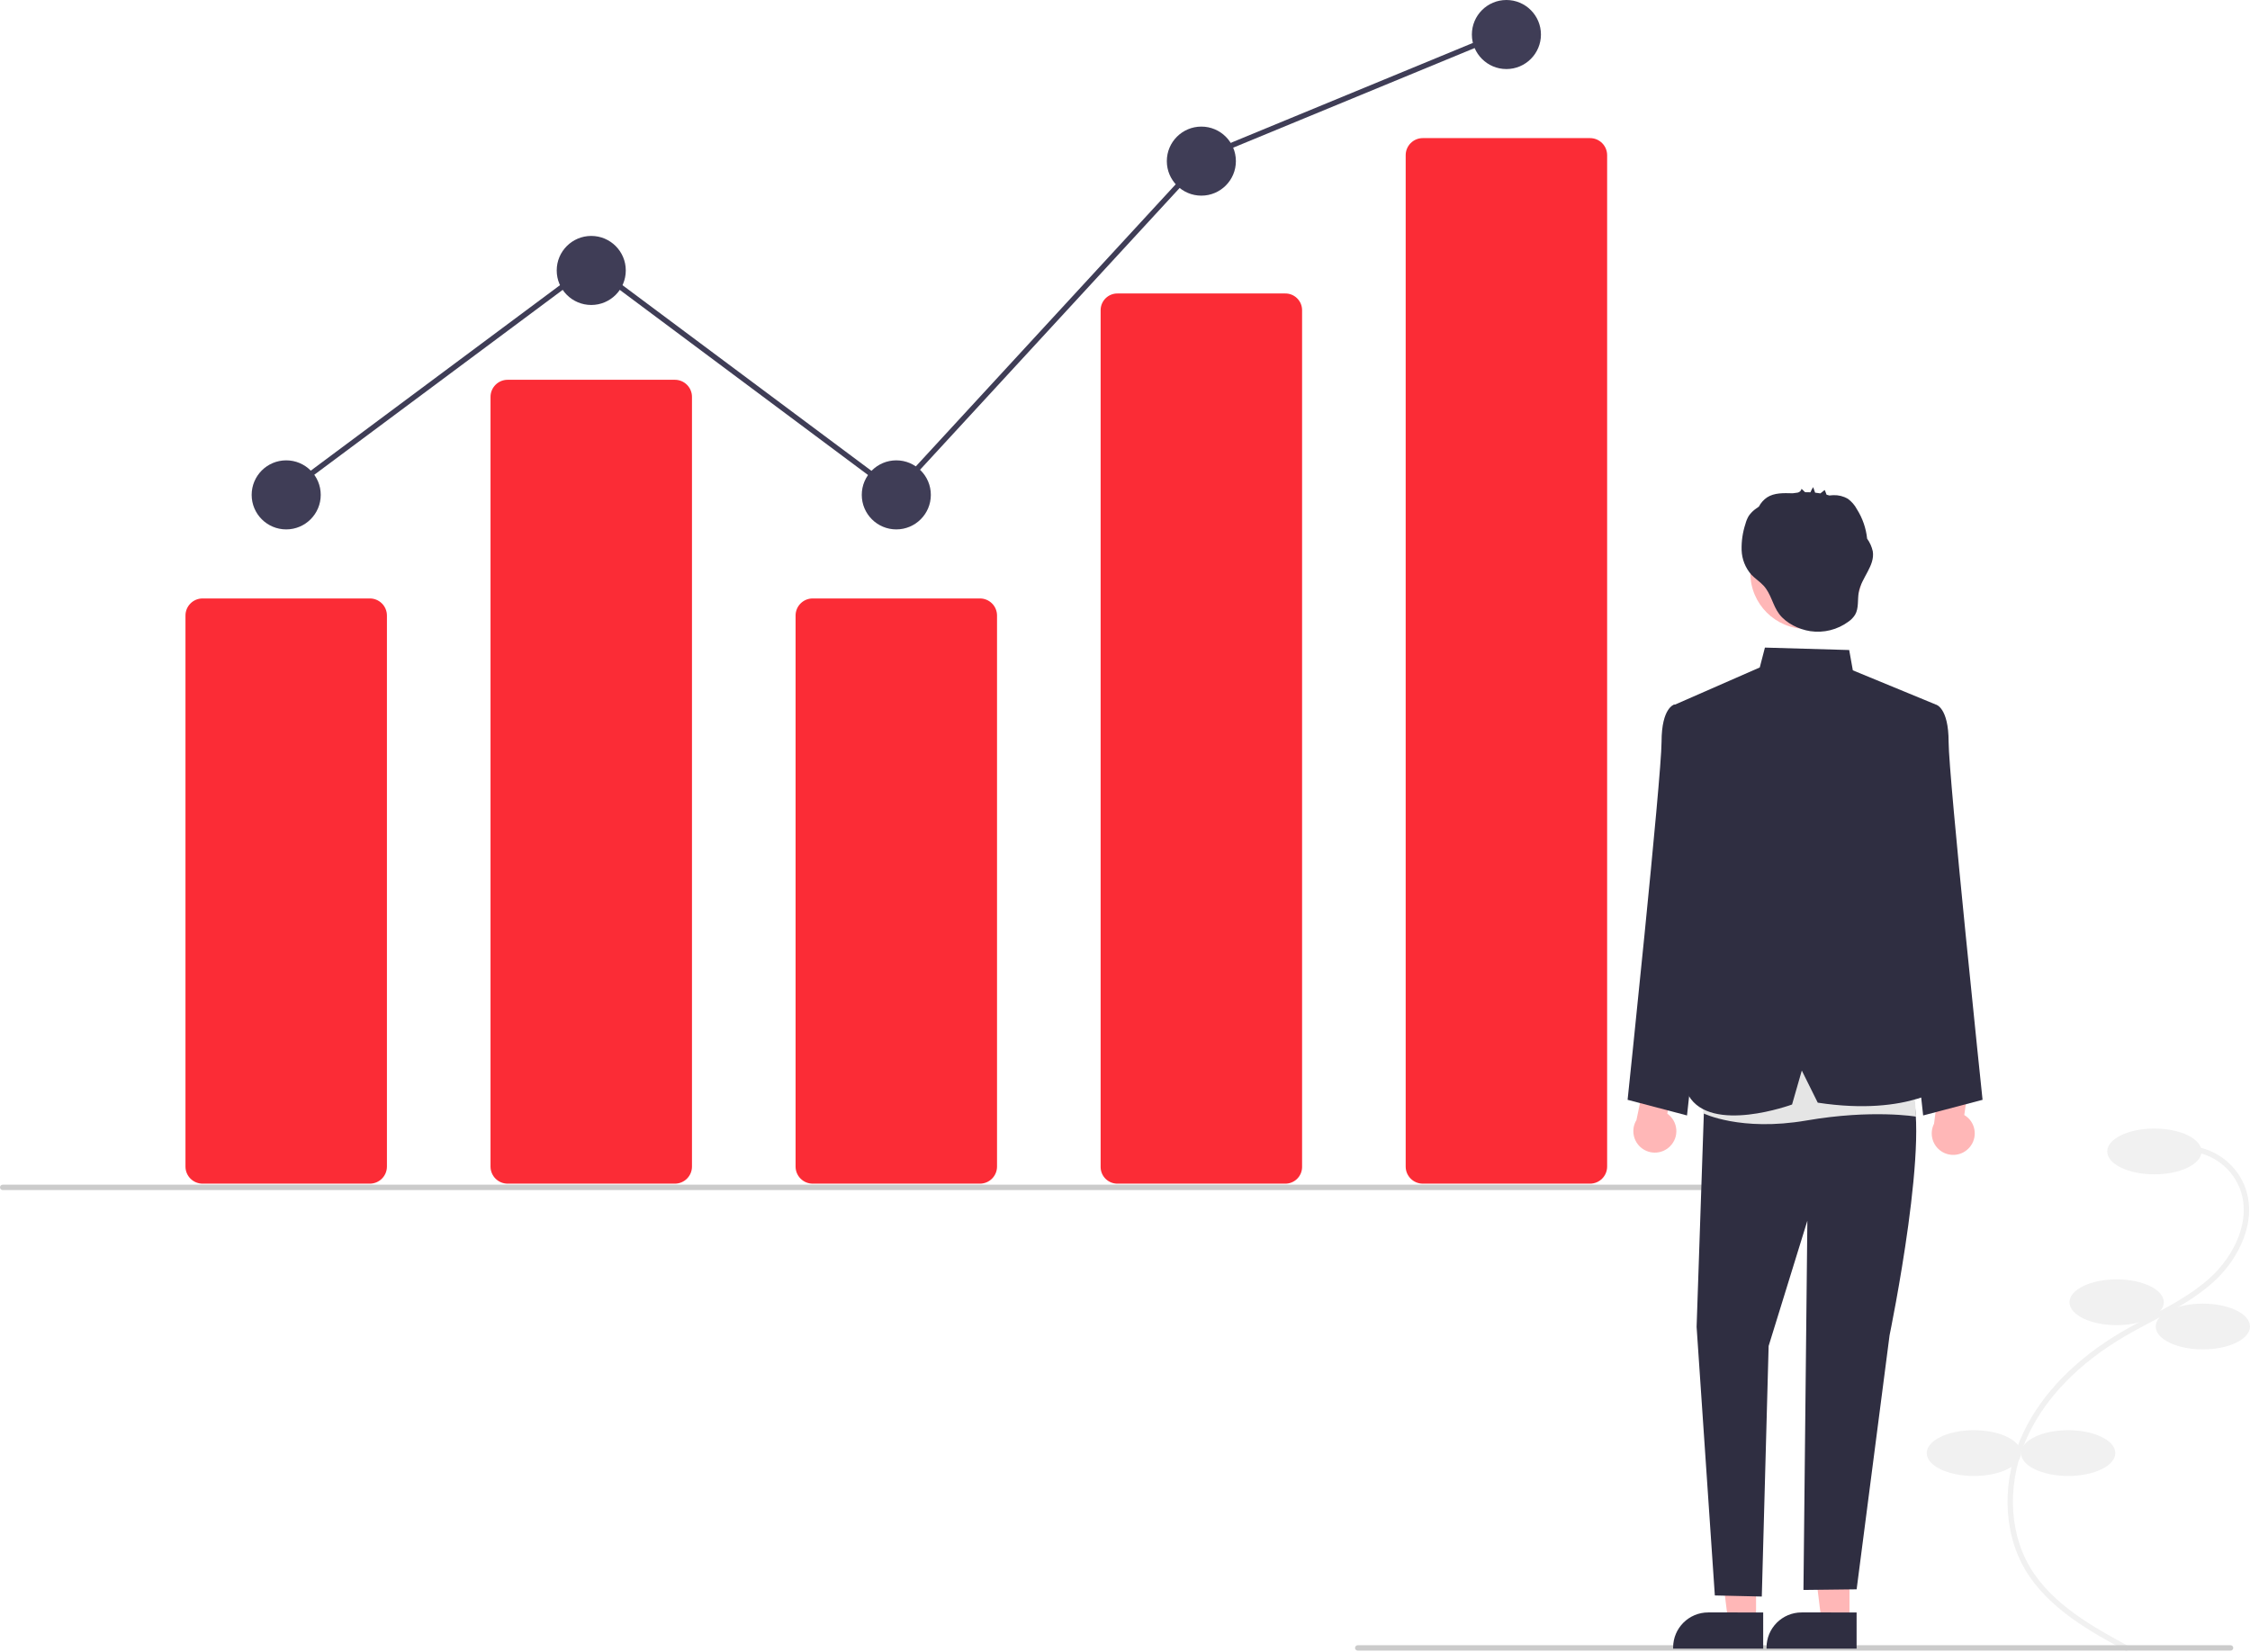
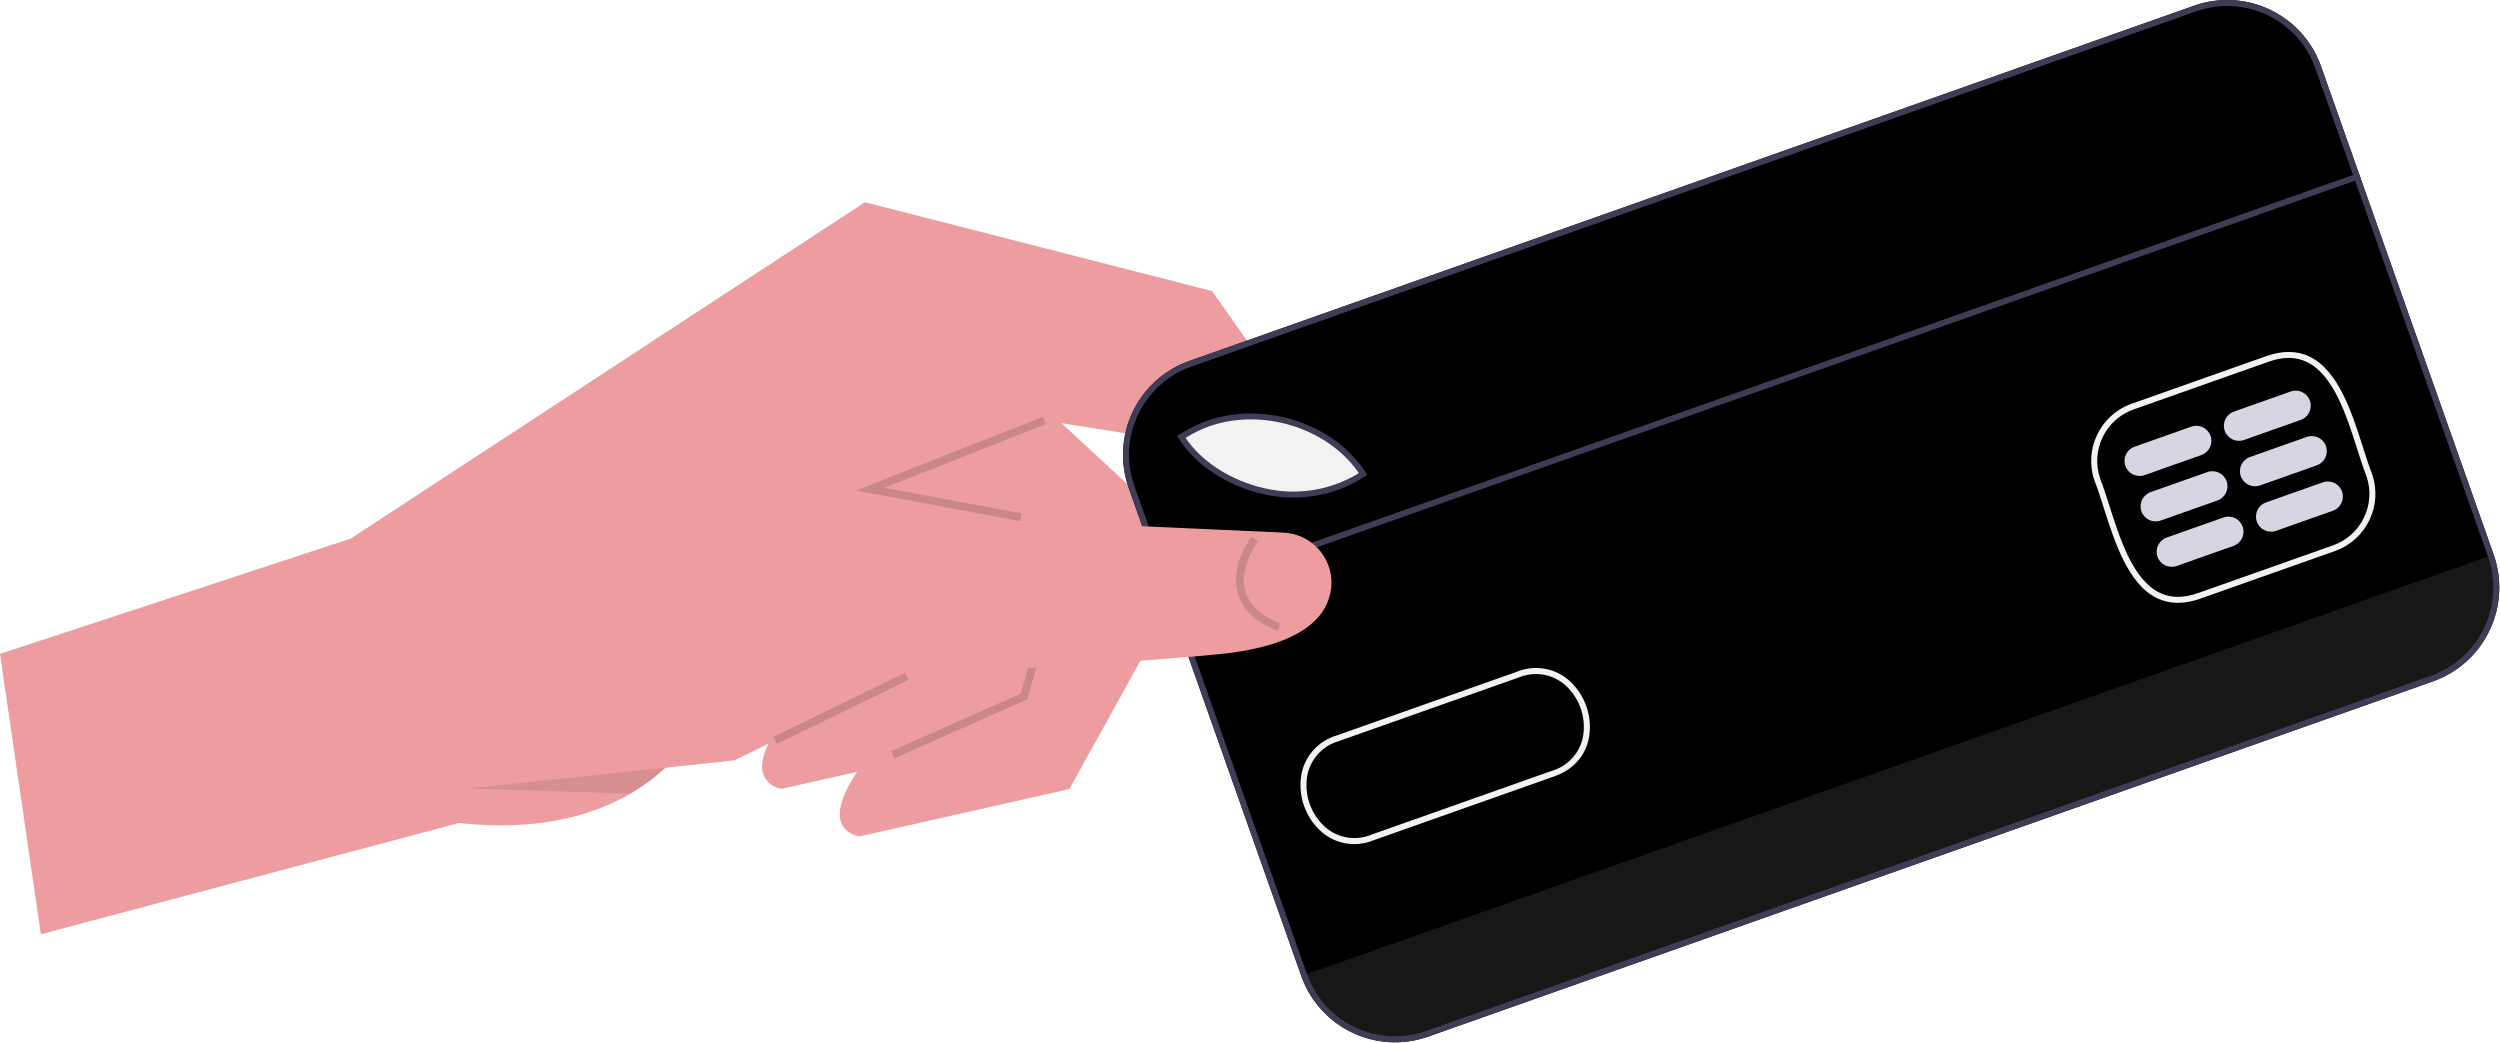
- <svg xmlns="http://www.w3.org/2000/svg" width="835.213" height="613.098" viewBox="0 0 835.213 613.098" role="img" artist="Katerina Limpitsouni" source="https://undraw.co/">
-   <path d="M970.8,754.84l.951-1.759c-12.753-6.897-28.626-15.481-36.916-29.567-8.172-13.886-8.356-32.743-.479-49.211,6.704-14.016,19.018-26.572,35.611-36.313,3.273-1.921,6.709-3.742,10.031-5.503,8.031-4.256,16.336-8.658,23.184-14.903,9.432-8.601,16.568-23.035,11.249-35.891a23.856,23.856,0,0,0-20.677-14.467l-.113,1.997a21.861,21.861,0,0,1,18.948,13.248c4.943,11.947-1.839,25.505-10.754,33.636-6.661,6.074-14.852,10.415-22.773,14.613-3.342,1.771-6.797,3.603-10.108,5.546-16.938,9.943-29.526,22.798-36.403,37.174-8.16,17.061-7.946,36.637.559,51.089C941.685,739.095,957.828,747.826,970.8,754.84Z" transform="translate(-181.3664 -141.7423)" fill="#f1f1f1" />
-   <ellipse cx="799.713" cy="427.525" rx="17.5" ry="8.5" fill="#f1f1f1" />
-   <ellipse cx="785.713" cy="483.525" rx="17.5" ry="8.5" fill="#f1f1f1" />
-   <ellipse cx="817.713" cy="492.525" rx="17.5" ry="8.5" fill="#f1f1f1" />
-   <ellipse cx="767.713" cy="539.525" rx="17.5" ry="8.5" fill="#f1f1f1" />
-   <ellipse cx="732.713" cy="539.525" rx="17.5" ry="8.5" fill="#f1f1f1" />
-   <path d="M318.653,581.226H256.558a6.349,6.349,0,0,1-6.342-6.342V370.286a6.349,6.349,0,0,1,6.342-6.342h62.095a6.349,6.349,0,0,1,6.342,6.342V574.884A6.349,6.349,0,0,1,318.653,581.226Z" transform="translate(-181.3664 -141.7423)" fill="#fb2c36" />
-   <path d="M431.89,581.226H369.795a6.349,6.349,0,0,1-6.342-6.342V289.097a6.349,6.349,0,0,1,6.342-6.342h62.095a6.349,6.349,0,0,1,6.342,6.342V574.884A6.349,6.349,0,0,1,431.89,581.226Z" transform="translate(-181.3664 -141.7423)" fill="#fb2c36" />
-   <path d="M545.128,581.226H483.033a6.349,6.349,0,0,1-6.342-6.342V370.286a6.349,6.349,0,0,1,6.342-6.342h62.095a6.349,6.349,0,0,1,6.342,6.342V574.884A6.349,6.349,0,0,1,545.128,581.226Z" transform="translate(-181.3664 -141.7423)" fill="#fb2c36" />
-   <path d="M658.365,581.226H596.27a6.211,6.211,0,0,1-6.342-6.055V256.761a6.211,6.211,0,0,1,6.342-6.055h62.095a6.211,6.211,0,0,1,6.342,6.055V575.171A6.211,6.211,0,0,1,658.365,581.226Z" transform="translate(-181.3664 -141.7423)" fill="#fb2c36" />
-   <path d="M771.603,581.226H709.508a6.349,6.349,0,0,1-6.342-6.342V199.362a6.349,6.349,0,0,1,6.342-6.342h62.095a6.349,6.349,0,0,1,6.342,6.342V574.884A6.349,6.349,0,0,1,771.603,581.226Z" transform="translate(-181.3664 -141.7423)" fill="#fb2c36" />
-   <circle cx="106.239" cy="183.744" r="12.819" fill="#3f3d56" />
-   <circle cx="219.476" cy="100.418" r="12.819" fill="#3f3d56" />
-   <circle cx="332.714" cy="183.744" r="12.819" fill="#3f3d56" />
-   <circle cx="445.951" cy="59.824" r="12.819" fill="#3f3d56" />
-   <circle cx="559.189" cy="12.819" r="12.819" fill="#3f3d56" />
-   <path d="M844.366,583.607h-662a1,1,0,1,1,0-2h662a1,1,0,0,1,0,2Z" transform="translate(-181.3664 -141.7423)" fill="#cbcbcb" />
-   <path d="M1009.366,754.607h-324a1,1,0,0,1,0-2h324a1,1,0,0,1,0,2Z" transform="translate(-181.3664 -141.7423)" fill="#cbcbcb" />
-   <path d="M801.302,567.353a7.93,7.93,0,0,0-1.034-12.116l3.932-17.69-10.167-5.011-5.201,25.059a7.973,7.973,0,0,0,12.471,9.757Z" transform="translate(-181.3664 -141.7423)" fill="#ffb7b7" />
-   <path d="M912.485,567.741a7.93,7.93,0,0,0-1.969-11.999l2.551-17.941-10.524-4.21-3.247,25.386a7.973,7.973,0,0,0,13.189,8.763Z" transform="translate(-181.3664 -141.7423)" fill="#ffb7b7" />
-   <polygon points="651.862 602.078 641.494 602.077 636.562 562.087 651.864 562.088 651.862 602.078" fill="#ffb7b7" />
-   <path d="M835.873,753.87l-33.43-.001v-.423a13.013,13.013,0,0,1,13.012-13.012h.001l20.418.001Z" transform="translate(-181.3664 -141.7423)" fill="#2f2e41" />
-   <polygon points="686.535 602.078 676.167 602.077 671.235 562.087 686.537 562.088 686.535 602.078" fill="#ffb7b7" />
-   <path d="M870.546,753.87l-33.43-.001v-.423a13.013,13.013,0,0,1,13.012-13.012h.001l20.418.001Z" transform="translate(-181.3664 -141.7423)" fill="#2f2e41" />
-   <path d="M888.777,407.372l11.18-4.034s4.745,1.008,4.745,13.876,12.602,132.882,12.602,132.882l-22.054,5.807L882.784,442.04Z" transform="translate(-181.3664 -141.7423)" fill="#2f2e41" />
-   <path d="M814.07,407.372l-11.18-4.034s-4.745,1.008-4.745,13.876-12.602,132.882-12.602,132.882l22.054,5.807L820.063,442.04Z" transform="translate(-181.3664 -141.7423)" fill="#2f2e41" />
-   <path d="M814.214,544.249,811.158,634.401l6.766,99.724,17.432.403,2.537-93.025,14.377-46.512-1.45,137.092,19.739-.236,12.226-94.318s16.145-78.057,7.192-93.279l-41.232-13.711Z" transform="translate(-181.3664 -141.7423)" fill="#2f2e41" />
-   <path d="M814.55,533.386l-.995,21.687s13.911,6.923,38.364,2.706,40.706-1.437,40.706-1.437l-1.877-27.646Z" transform="translate(-181.3664 -141.7423)" fill="#e5e5e5" />
-   <path d="M802.446,403.658l32.154-14.09,1.918-7.38,31.28.906,1.352,7.539,30.808,12.704L886.383,450.535l1.392,33.202,16.926,60.512s-14.277,12.125-48.577,6.908L850.206,539.232l-3.62,12.612s-30.077,11.064-38.413-3.339L814.214,444.459Z" transform="translate(-181.3664 -141.7423)" fill="#2f2e41" />
-   <circle cx="670.507" cy="212.744" r="20.771" fill="#ffb7b7" />
-   <path d="M876.553,346.437a12.65,12.65,0,0,0-2.099-4.69,25.34,25.34,0,0,0-3.783-10.913,11.45,11.45,0,0,0-3.389-3.912,10.004,10.004,0,0,0-5.332-1.329c-.339-.006-.947.097-1.496.122-.351-.109-.705-.206-1.06-.297-.207-.461-.618-1.804-.732-1.713l-1.547,1.229c-.654-.114-1.312-.202-1.972-.272q-.36-1.028-.721-2.056a14.089,14.089,0,0,0-1.022,1.921q-.985-.048-1.972-.034l-1.315-1.263a1.855,1.855,0,0,1-1.451,1.421c-.605.062-1.208.143-1.808.24-.049-0-.098,0-.146-.001-3.239-.081-6.723-.226-9.431,1.552a9.293,9.293,0,0,0-3.002,3.408c-.332.225-.664.449-.986.688a10.78,10.78,0,0,0-2.778,2.754,11.677,11.677,0,0,0-1.229,2.978,28.551,28.551,0,0,0-1.415,9.754,14.476,14.476,0,0,0,3.558,9.034c1.389,1.492,3.155,2.594,4.545,4.085,2.864,3.069,3.401,7.35,5.85,10.597,2.591,3.435,7.319,5.695,11.472,6.343a19.163,19.163,0,0,0,14.275-3.56,8.832,8.832,0,0,0,2.431-2.548c1.441-2.493.83-5.627,1.366-8.456C872.367,356.214,877.428,351.763,876.553,346.437Z" transform="translate(-181.3664 -141.7423)" fill="#2f2e41" />
-   <polygon points="105.555 184.546 104.361 182.942 219.477 97.239 332.348 181.429 446.764 57.205 446.969 57.121 558.009 11.292 558.772 13.141 447.936 58.885 332.597 184.11 219.476 99.733 105.555 184.546" fill="#3f3d56" />
+ <svg xmlns="http://www.w3.org/2000/svg" width="800.934" height="333.927" viewBox="0 0 800.934 333.927" role="img" artist="Katerina Limpitsouni" source="https://undraw.co/">
+   <g transform="translate(-580 -279.587)">
+     <path d="M560.571,562.886l-67.25,15.17s-13.713-1.561-.709-20.707c1.168-1.724,2.554-3.579,4.183-5.594l34.853-17.1-.324-2.3-7.42-52.332-2.869-20.255,21.875-20.336,4.176-3.885L602.6,486.895l-.4.731L579,529.573Z" transform="translate(362.041 -30.509)" fill="#ed9da0" />
+     <path d="M540.812,550.759l-67.25,15.17a7.184,7.184,0,0,1-6.181-8.8,20.14,20.14,0,0,1,1.818-5.63,60.432,60.432,0,0,1,7.837-11.874l34.853-17.1-4.274-30.139-2.128-15.031-1.378-9.718-2.833-20,26.051-24.221L555.7,449.653l27.144,25.115-3.664,6.612-4.368,7.9-20.961,37.91-4.271,7.722Z" transform="translate(356.934 -33.633)" fill="#ed9da0" />
+     <path d="M707.738,549.467s-25.2-1.677-34.623-18.725a30.67,30.67,0,0,1-3.29-18.4l-10.27-20.3-14.617-28.928-37.288-5.888-1.945,1.726-27.038,24.021-8.272,7.35-12.774,11.36-61.946,55.038a46.161,46.161,0,0,1-9.382,11.725A63.143,63.143,0,0,1,475,576.8c-11.82,6.859-29.489,12.191-54.9,9.391L286.164,621.837l-13.09-89.827,112.34-36.936L550.168,387.306l111.218,28.462L712.96,489Z" transform="translate(306.926 -42.936)" fill="#ed9da0" />
+     <g transform="translate(939.775 279.587)">
+       <path d="M747.515,607.591,425.55,721.423a31.871,31.871,0,0,1-40.621-19.4L329.616,545.587a31.871,31.871,0,0,1,19.4-40.621L670.984,391.132a31.871,31.871,0,0,1,40.621,19.4l55.309,156.434a31.871,31.871,0,0,1-19.4,40.621Z" transform="translate(-327.798 -389.314)" fill="#000000" />
+       <path d="M753.576,526.253l.293.828a30.4,30.4,0,0,1-18.535,38.794l-323.576,114.4a30.4,30.4,0,0,1-38.791-18.526l-.293-.828Z" transform="translate(-314.457 -348.601)" fill="#f2f2f2" opacity="0.096" />
+       <path d="M401.012,510.687c-21.342,14.043-48.694,3.475-58.259-11.92l1.526-.867C362.447,486.577,389.428,492.887,401.012,510.687Z" transform="translate(-323.351 -358.718)" fill="#f2f2f2" />
+       <path d="M601.814,555.285c-5.224,1.847-9.926,1.761-13.981-.252-9.163-4.553-13.457-18.051-16.916-28.9-1.006-3.155-1.954-6.136-2.921-8.572l-.014-.038a19.425,19.425,0,0,1,11.771-24.663l43.306-15.311c5.217-1.845,9.915-1.761,13.96.252,9.161,4.546,13.463,18.041,16.921,28.883,1.006,3.162,1.961,6.149,2.93,8.588a19.437,19.437,0,0,1-11.766,24.7Zm-32.02-38.414c.988,2.5,1.945,5.5,2.959,8.678,3.344,10.5,7.507,23.567,15.937,27.756,3.618,1.8,7.7,1.85,12.479.161l43.294-15.307a17.5,17.5,0,0,0,10.606-22.211c-.981-2.465-1.943-5.482-2.962-8.677-3.347-10.495-7.513-23.558-15.94-27.741-3.614-1.795-7.693-1.846-12.464-.16l-43.3,15.31a17.491,17.491,0,0,0-10.6,22.189Z" transform="translate(-256.715 -363.474)" fill="#f2f2f2" />
+       <path d="M392.511,515.985a43.043,43.043,0,0,1-23.661,1.3c-11.47-2.515-21.883-9.366-27.165-17.87l-.529-.853,2.381-1.353c18.442-11.487,46.1-5.259,58.033,13.079l.523.8-.8.528A40.5,40.5,0,0,1,392.511,515.985Zm-48.64-16.745c5.173,7.687,14.8,13.834,25.393,16.16a40.217,40.217,0,0,0,30.148-4.866c-11.676-16.89-37.545-22.493-54.87-11.678Z" transform="translate(-323.827 -358.957)" fill="#3f3d56" />
+       <path d="M394.762,609.576a16.012,16.012,0,0,1-16.282-2.7,20.029,20.029,0,0,1-6.552-18.513A16.069,16.069,0,0,1,383.212,575.9l57.7-20.4a16.1,16.1,0,0,1,16.6,2.611,20.029,20.029,0,0,1,6.54,18.513c-1.139,5.955-5.156,10.341-11.287,12.44l-57.7,20.4ZM383.57,577.819a14.181,14.181,0,0,0-9.749,10.9,18.043,18.043,0,0,0,5.9,16.679,14.193,14.193,0,0,0,14.68,2.254l57.725-20.411a14.211,14.211,0,0,0,10.022-10.979,18.042,18.042,0,0,0-5.9-16.679,14.255,14.255,0,0,0-14.693-2.264l-57.735,20.413-.265.092Z" transform="translate(-314.767 -340.272)" fill="#f2f2f2" />
+       <path d="M599.752,503.836l-18.19,6.432a4.823,4.823,0,1,1-3.216-9.1l18.19-6.432a4.823,4.823,0,1,1,3.216,9.1Z" transform="translate(-254.268 -358.051)" fill="#d6d6e3" />
+       <path d="M603.718,515.054l-18.19,6.432a4.823,4.823,0,0,1-3.216-9.1l18.19-6.432a4.823,4.823,0,0,1,3.216,9.1Z" transform="translate(-253.089 -354.717)" fill="#d6d6e3" />
+       <path d="M607.684,526.271l-18.19,6.432a4.823,4.823,0,0,1-3.216-9.1l18.19-6.432a4.823,4.823,0,1,1,3.216,9.1Z" transform="translate(-251.91 -351.383)" fill="#d6d6e3" />
+       <path d="M624.29,495.161l-18.19,6.432a4.823,4.823,0,1,1-3.216-9.1l18.19-6.432a4.823,4.823,0,0,1,3.216,9.1Z" transform="translate(-246.973 -360.631)" fill="#d6d6e3" />
+       <path d="M628.256,506.378l-18.19,6.432a4.823,4.823,0,1,1-3.216-9.1l18.19-6.432a4.823,4.823,0,0,1,3.216,9.1Z" transform="translate(-245.794 -357.296)" fill="#d6d6e3" />
+       <path d="M632.222,517.595l-18.19,6.431a4.823,4.823,0,1,1-3.216-9.1l18.19-6.432a4.823,4.823,0,1,1,3.216,9.1Z" transform="translate(-244.616 -353.963)" fill="#d6d6e3" />
+       <rect width="404.006" height="1.929" transform="translate(14.952 189.941) rotate(-19.45)" fill="#3f3d56" />
+       <path d="M747.515,607.591,425.55,721.423a31.871,31.871,0,0,1-40.621-19.4L329.616,545.587a31.871,31.871,0,0,1,19.4-40.621L670.984,391.132a31.871,31.871,0,0,1,40.621,19.4l55.309,156.434a31.871,31.871,0,0,1-19.4,40.621ZM349.662,506.781a29.939,29.939,0,0,0-18.227,38.164l55.309,156.434a29.939,29.939,0,0,0,38.163,18.227L746.873,605.771A29.939,29.939,0,0,0,765.1,567.608l-55.31-156.429a29.939,29.939,0,0,0-38.162-18.236Z" transform="translate(-327.798 -389.314)" fill="#3f3d56" />
+     </g>
+     <path d="M228.03,216.988l-1.019-2.3,41.507-18.408,9.895-34.713L263.5,149.509l1.581-1.957,16.21,13.106L270.614,198.1Z" transform="translate(638.483 305.543)" opacity="0.15" />
+     <path d="M488.47,541.57l-10.91,5.314-22,2.33a63.145,63.145,0,0,1-11.3,8.35l-19.294-.639-32.587-1.02,110.167-93.938,22.209,5.455S487.441,543.763,488.47,541.57Z" transform="translate(337.662 -23.701)" opacity="0.1" />
+     <path d="M643.046,513.111c-2.892.557-6.062,1.018-9.566,1.371-18.087,1.808-56.32,4.212-59.692,4.381-22.646,1.066-36.884,1.053-36.884,1.053l-47.767,23.257-10.91,5.314-88.433,9.366L509.54,455.746l14.506,3.561,24.552,6.038,27.049,6.65,23.47,1.056,30.37,1.362,24.547,1.1a16.109,16.109,0,0,1,15.543,16.561C669.192,500.174,663.575,509.121,643.046,513.111Z" transform="translate(336.995 -25.304)" fill="#ed9da0" />
+     <path d="M601.316,502.635c-.391-.12-9.614-3.021-12.54-11.139-1.968-5.458-.583-11.844,4.116-18.982l2.1,1.383c-4.235,6.432-5.533,12.062-3.857,16.73,2.488,6.93,10.833,9.576,10.916,9.6Z" transform="translate(388.034 -20.984)" opacity="0.15" />
+     <rect width="47.006" height="2.515" transform="matrix(0.899, -0.438, 0.438, 0.899, 827.774, 515.679)" opacity="0.15" />
+     <path d="M218.073,139.377l59.862-23.609.923,2.34-51.73,20.4,43.964,8.212-.463,2.472Z" transform="translate(636.181 297.355)" opacity="0.15" />
+   </g>
</svg>
